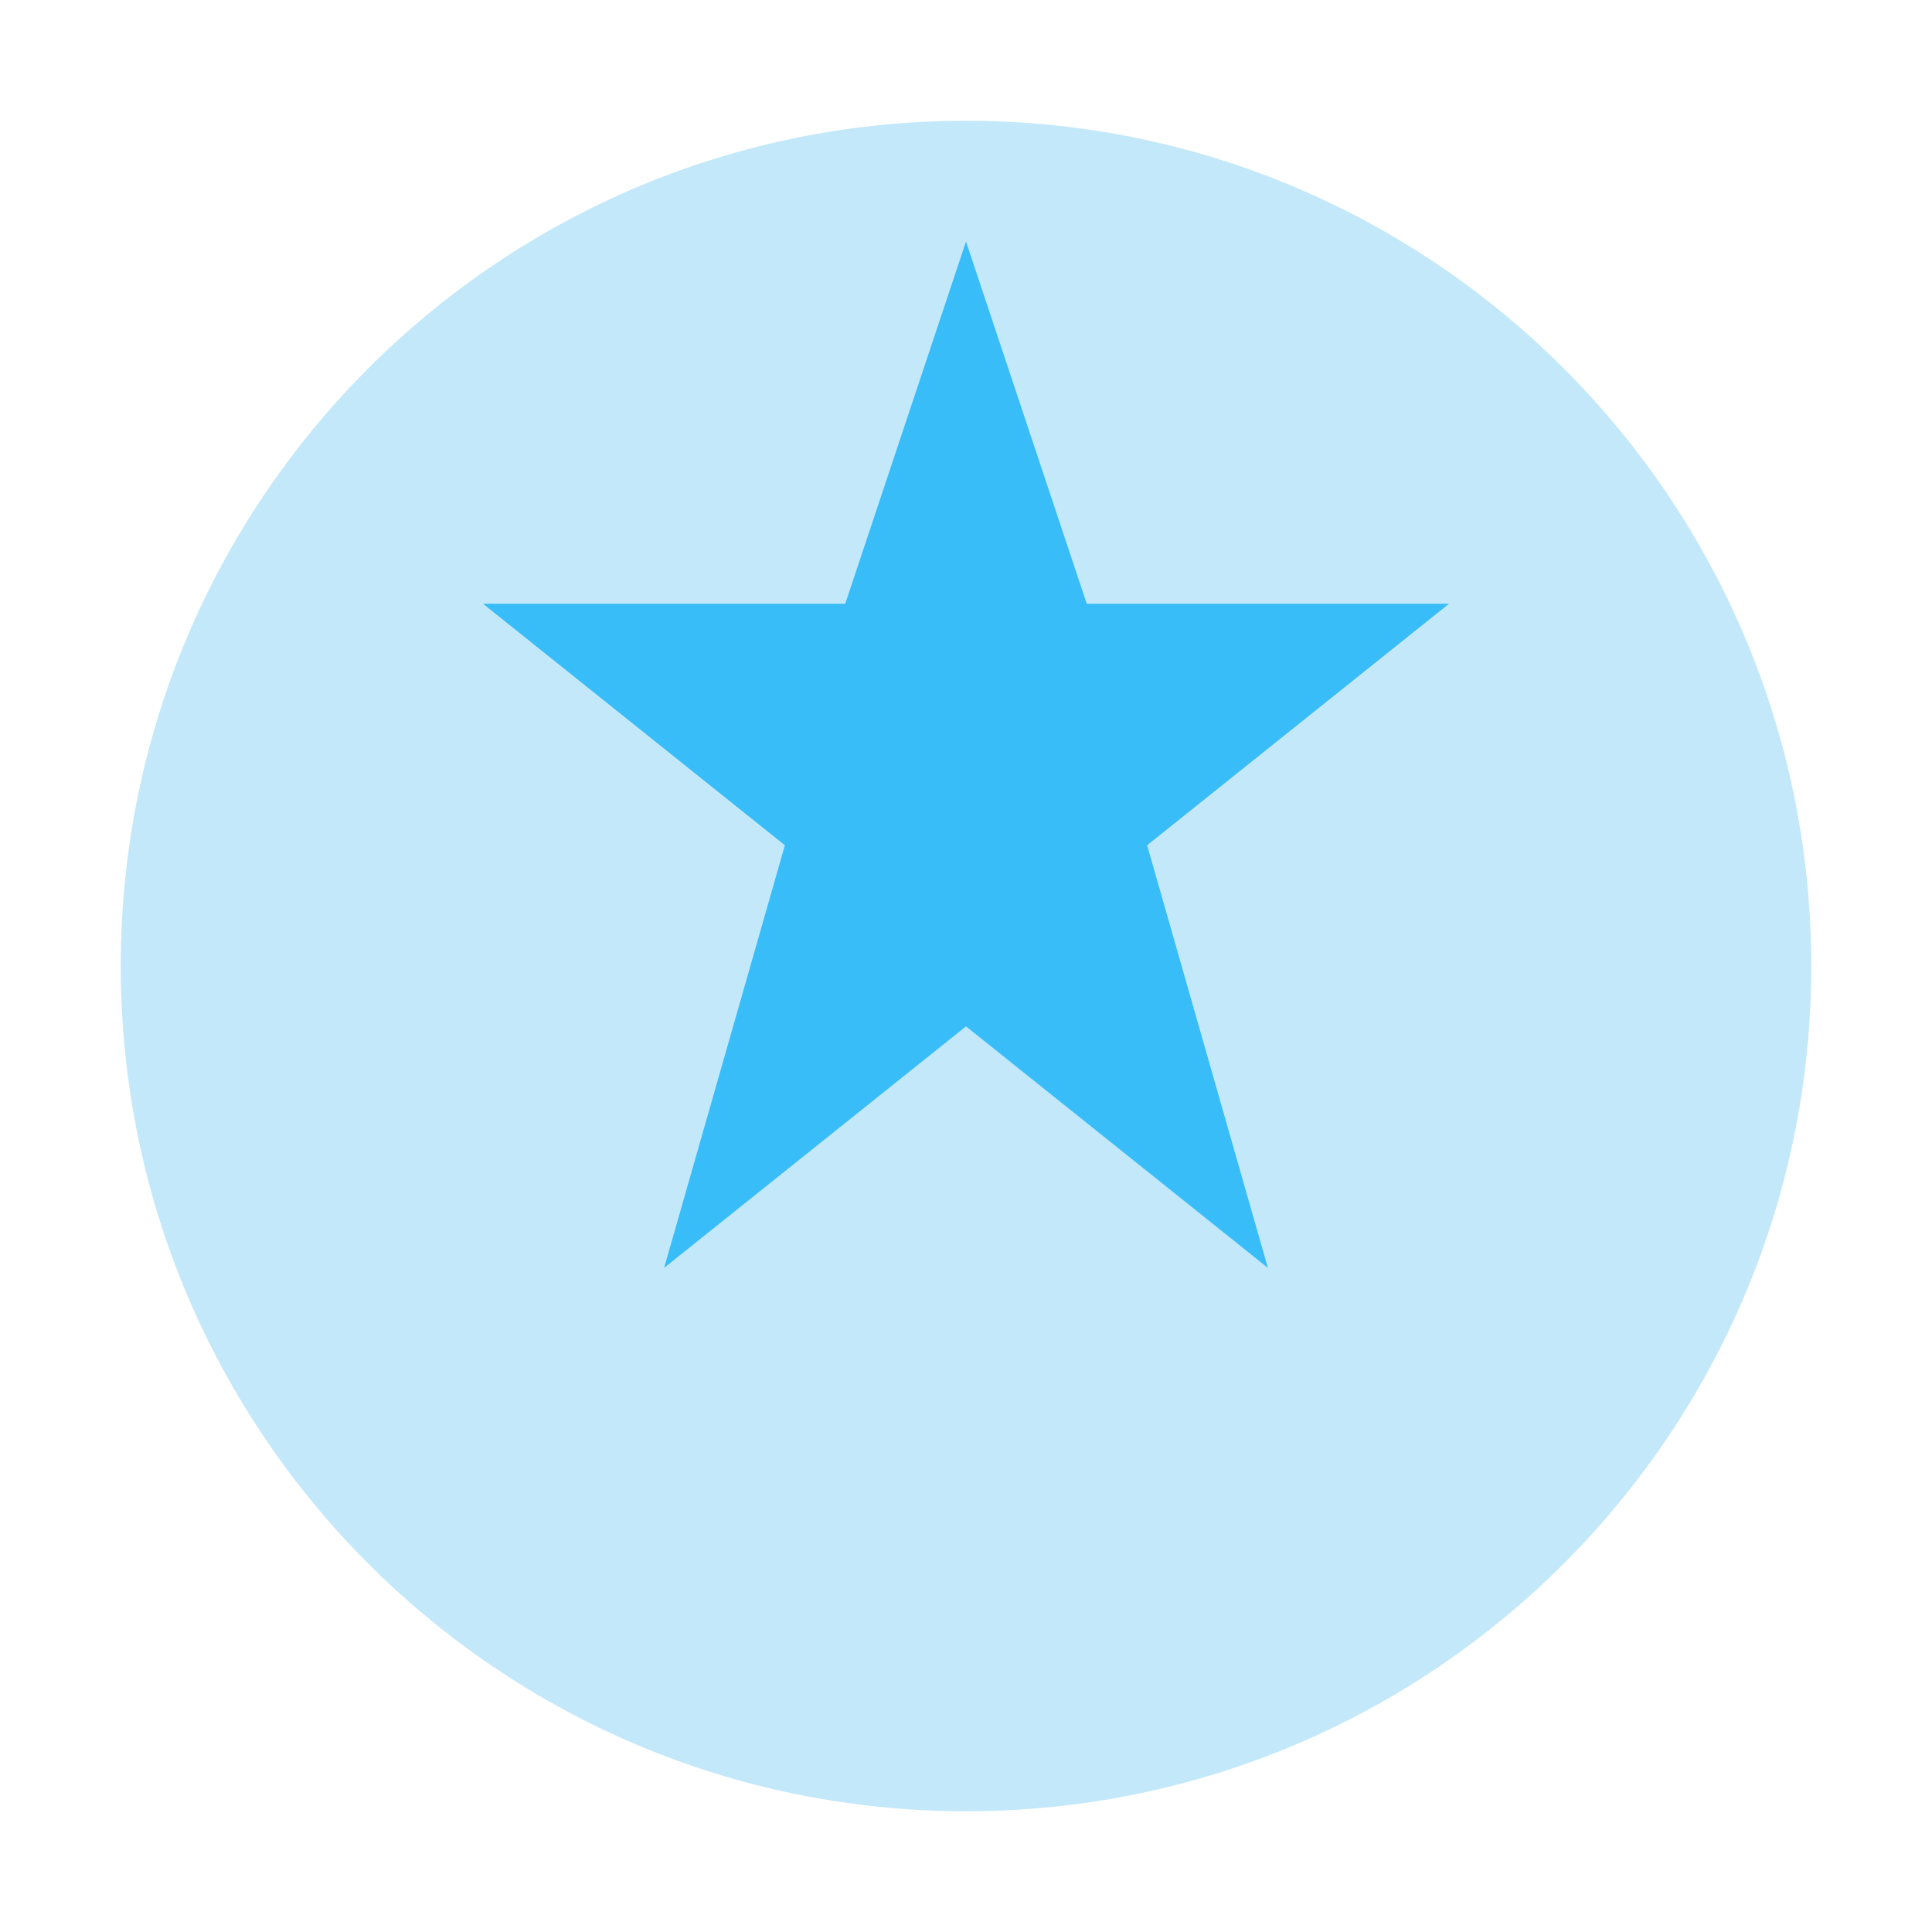
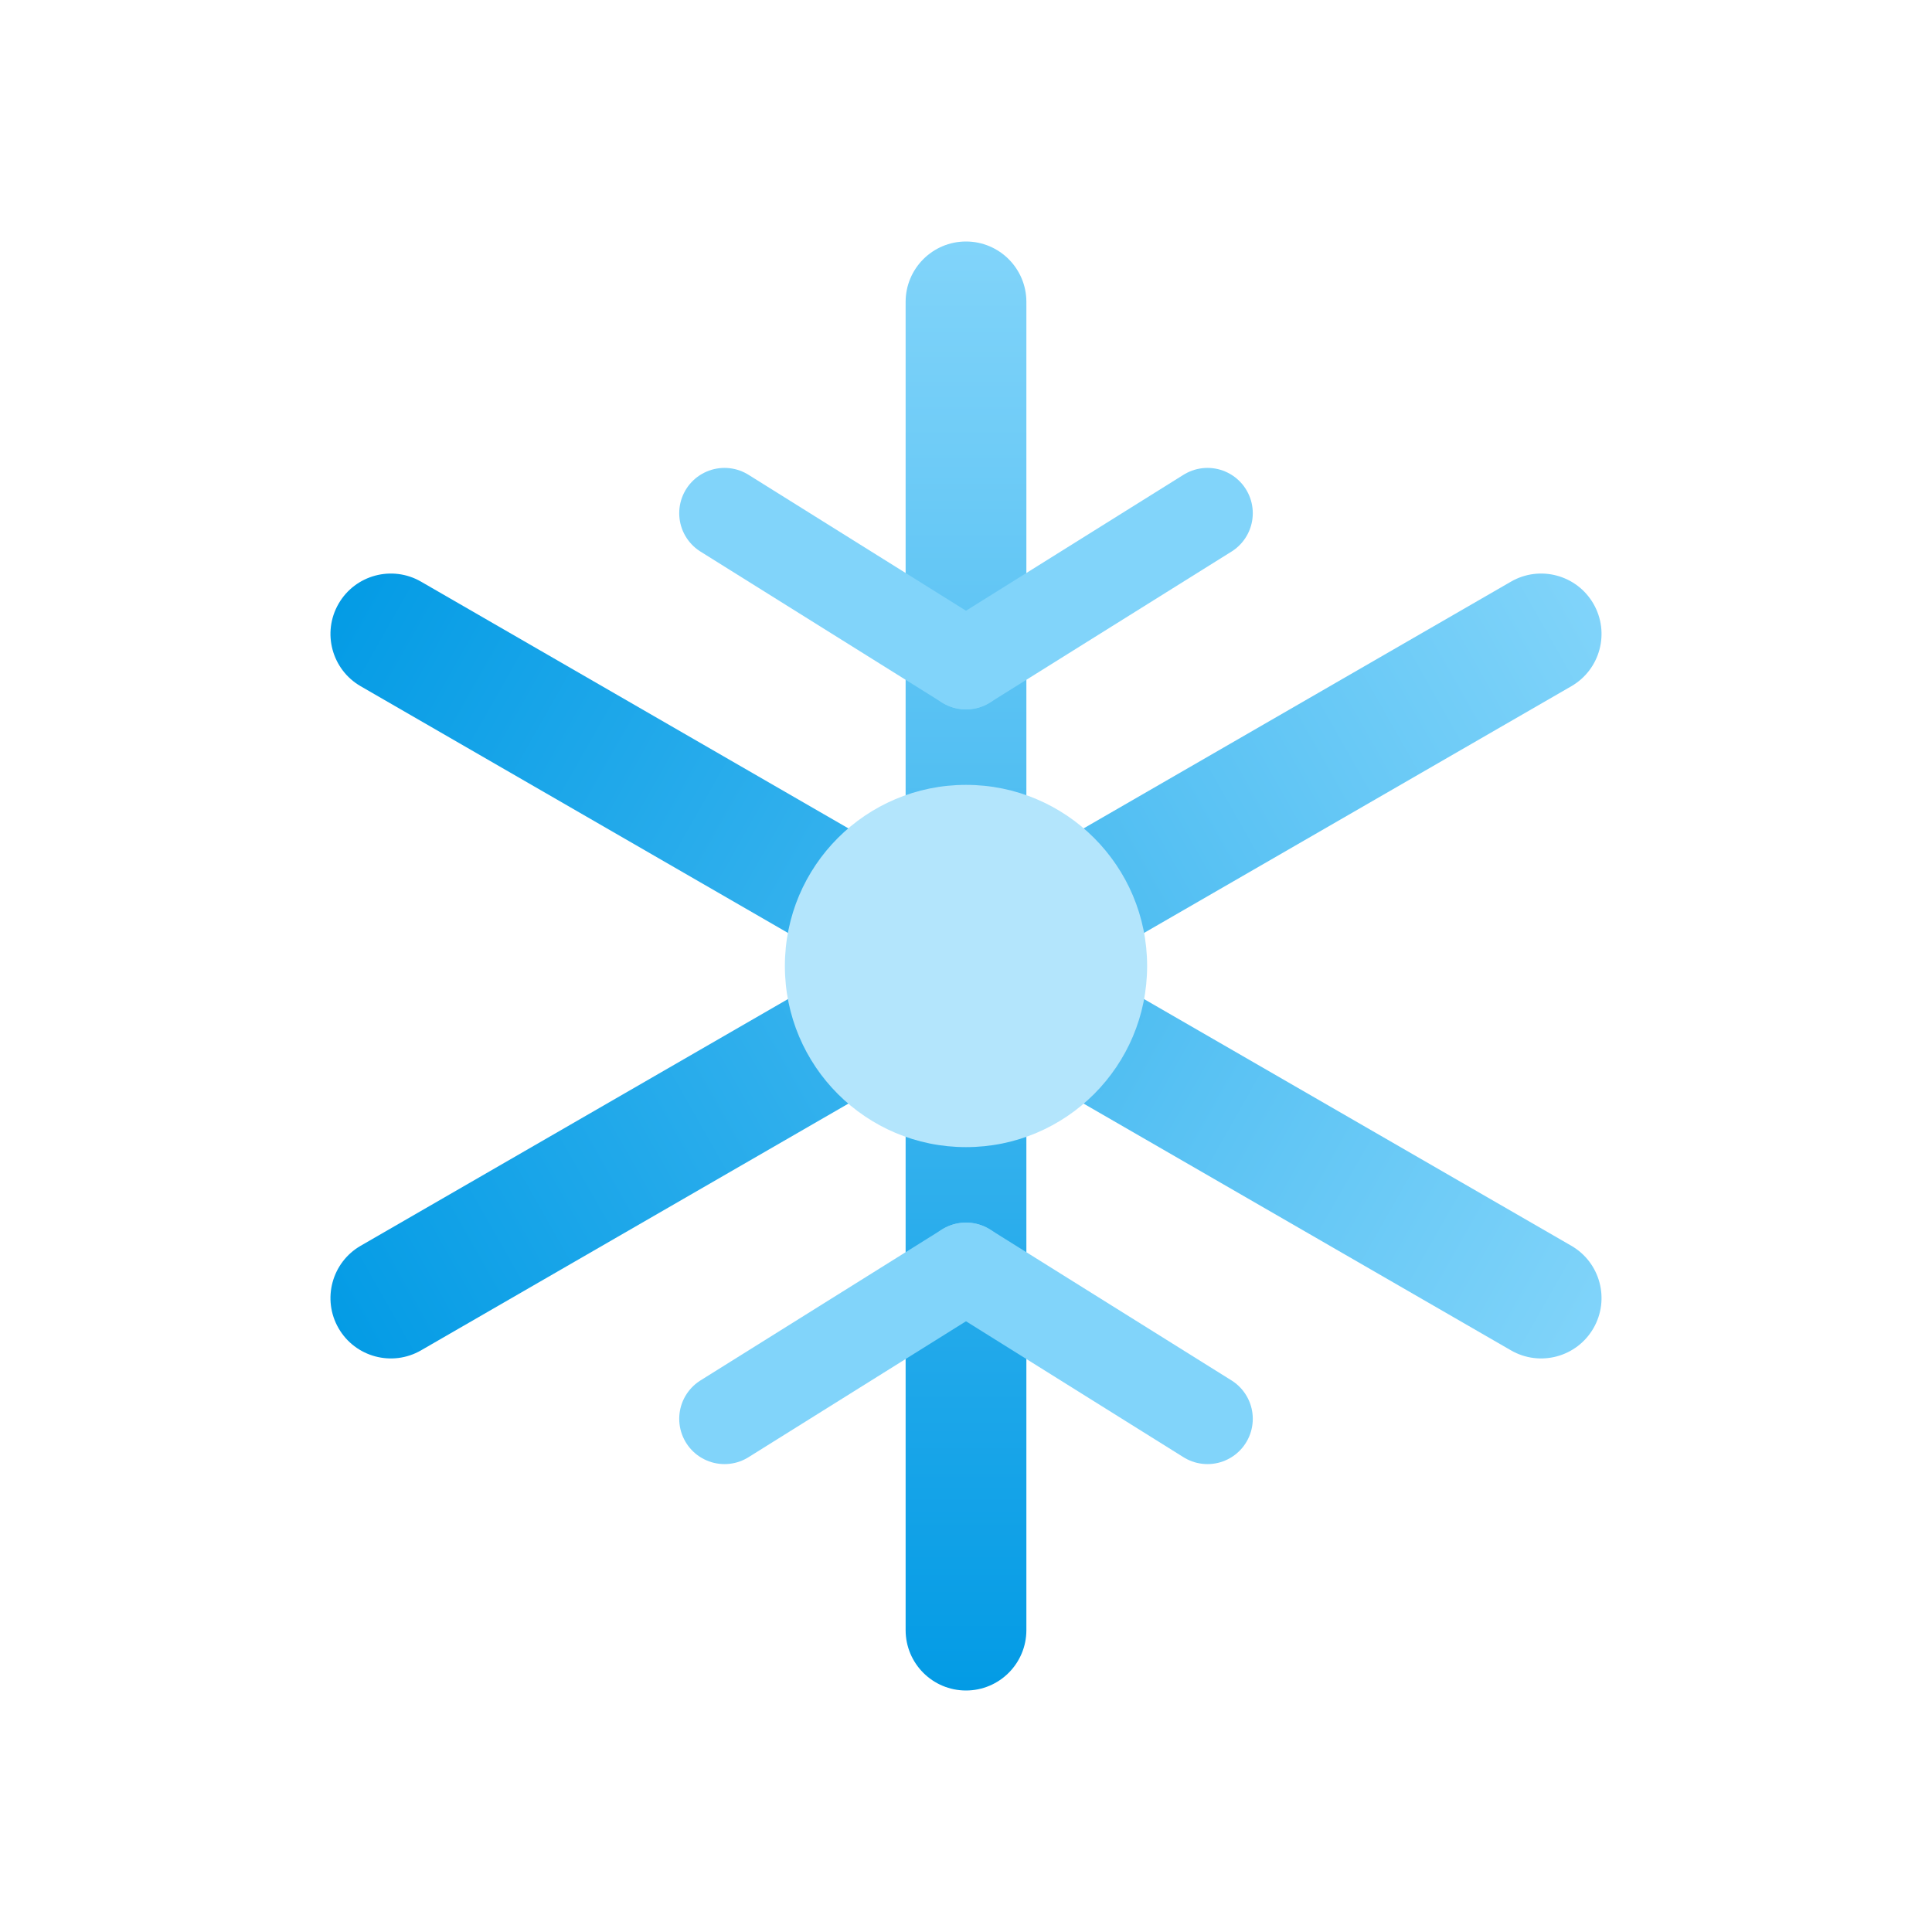
- <svg xmlns="http://www.w3.org/2000/svg" viewBox="0 0 32 32" fill="none">
-   <circle cx="16" cy="16" r="14" fill="#0ea5e9" opacity=".25" />
-   <path fill="#38bdf8" d="M16 4l2 6h6l-5 4 2 7-5-4-5 4 2-7-5-4h6l2-6z" />
+ <svg xmlns="http://www.w3.org/2000/svg" viewBox="0 0 32 32">
+   <defs>
+     <linearGradient id="cg" x1="0" y1="0" x2="0" y2="1">
+       <stop offset="0%" stop-color="#81D4FA" />
+       <stop offset="100%" stop-color="#039BE5" />
+     </linearGradient>
+   </defs>
+   <g fill="url(#cg)">
+     <rect x="15" y="4" width="2" height="24" rx="1" />
+     <rect x="15" y="4" width="2" height="24" rx="1" transform="rotate(60 16 16)" />
+     <rect x="15" y="4" width="2" height="24" rx="1" transform="rotate(120 16 16)" />
+     <line x1="12" y1="8.5" x2="16" y2="11" stroke="#81D4FA" stroke-width="1.5" stroke-linecap="round" />
+     <line x1="20" y1="8.5" x2="16" y2="11" stroke="#81D4FA" stroke-width="1.5" stroke-linecap="round" />
+     <line x1="12" y1="23.5" x2="16" y2="21" stroke="#81D4FA" stroke-width="1.5" stroke-linecap="round" />
+     <line x1="20" y1="23.5" x2="16" y2="21" stroke="#81D4FA" stroke-width="1.5" stroke-linecap="round" />
+     <circle cx="16" cy="16" r="3" fill="#B3E5FC" />
+   </g>
</svg>
